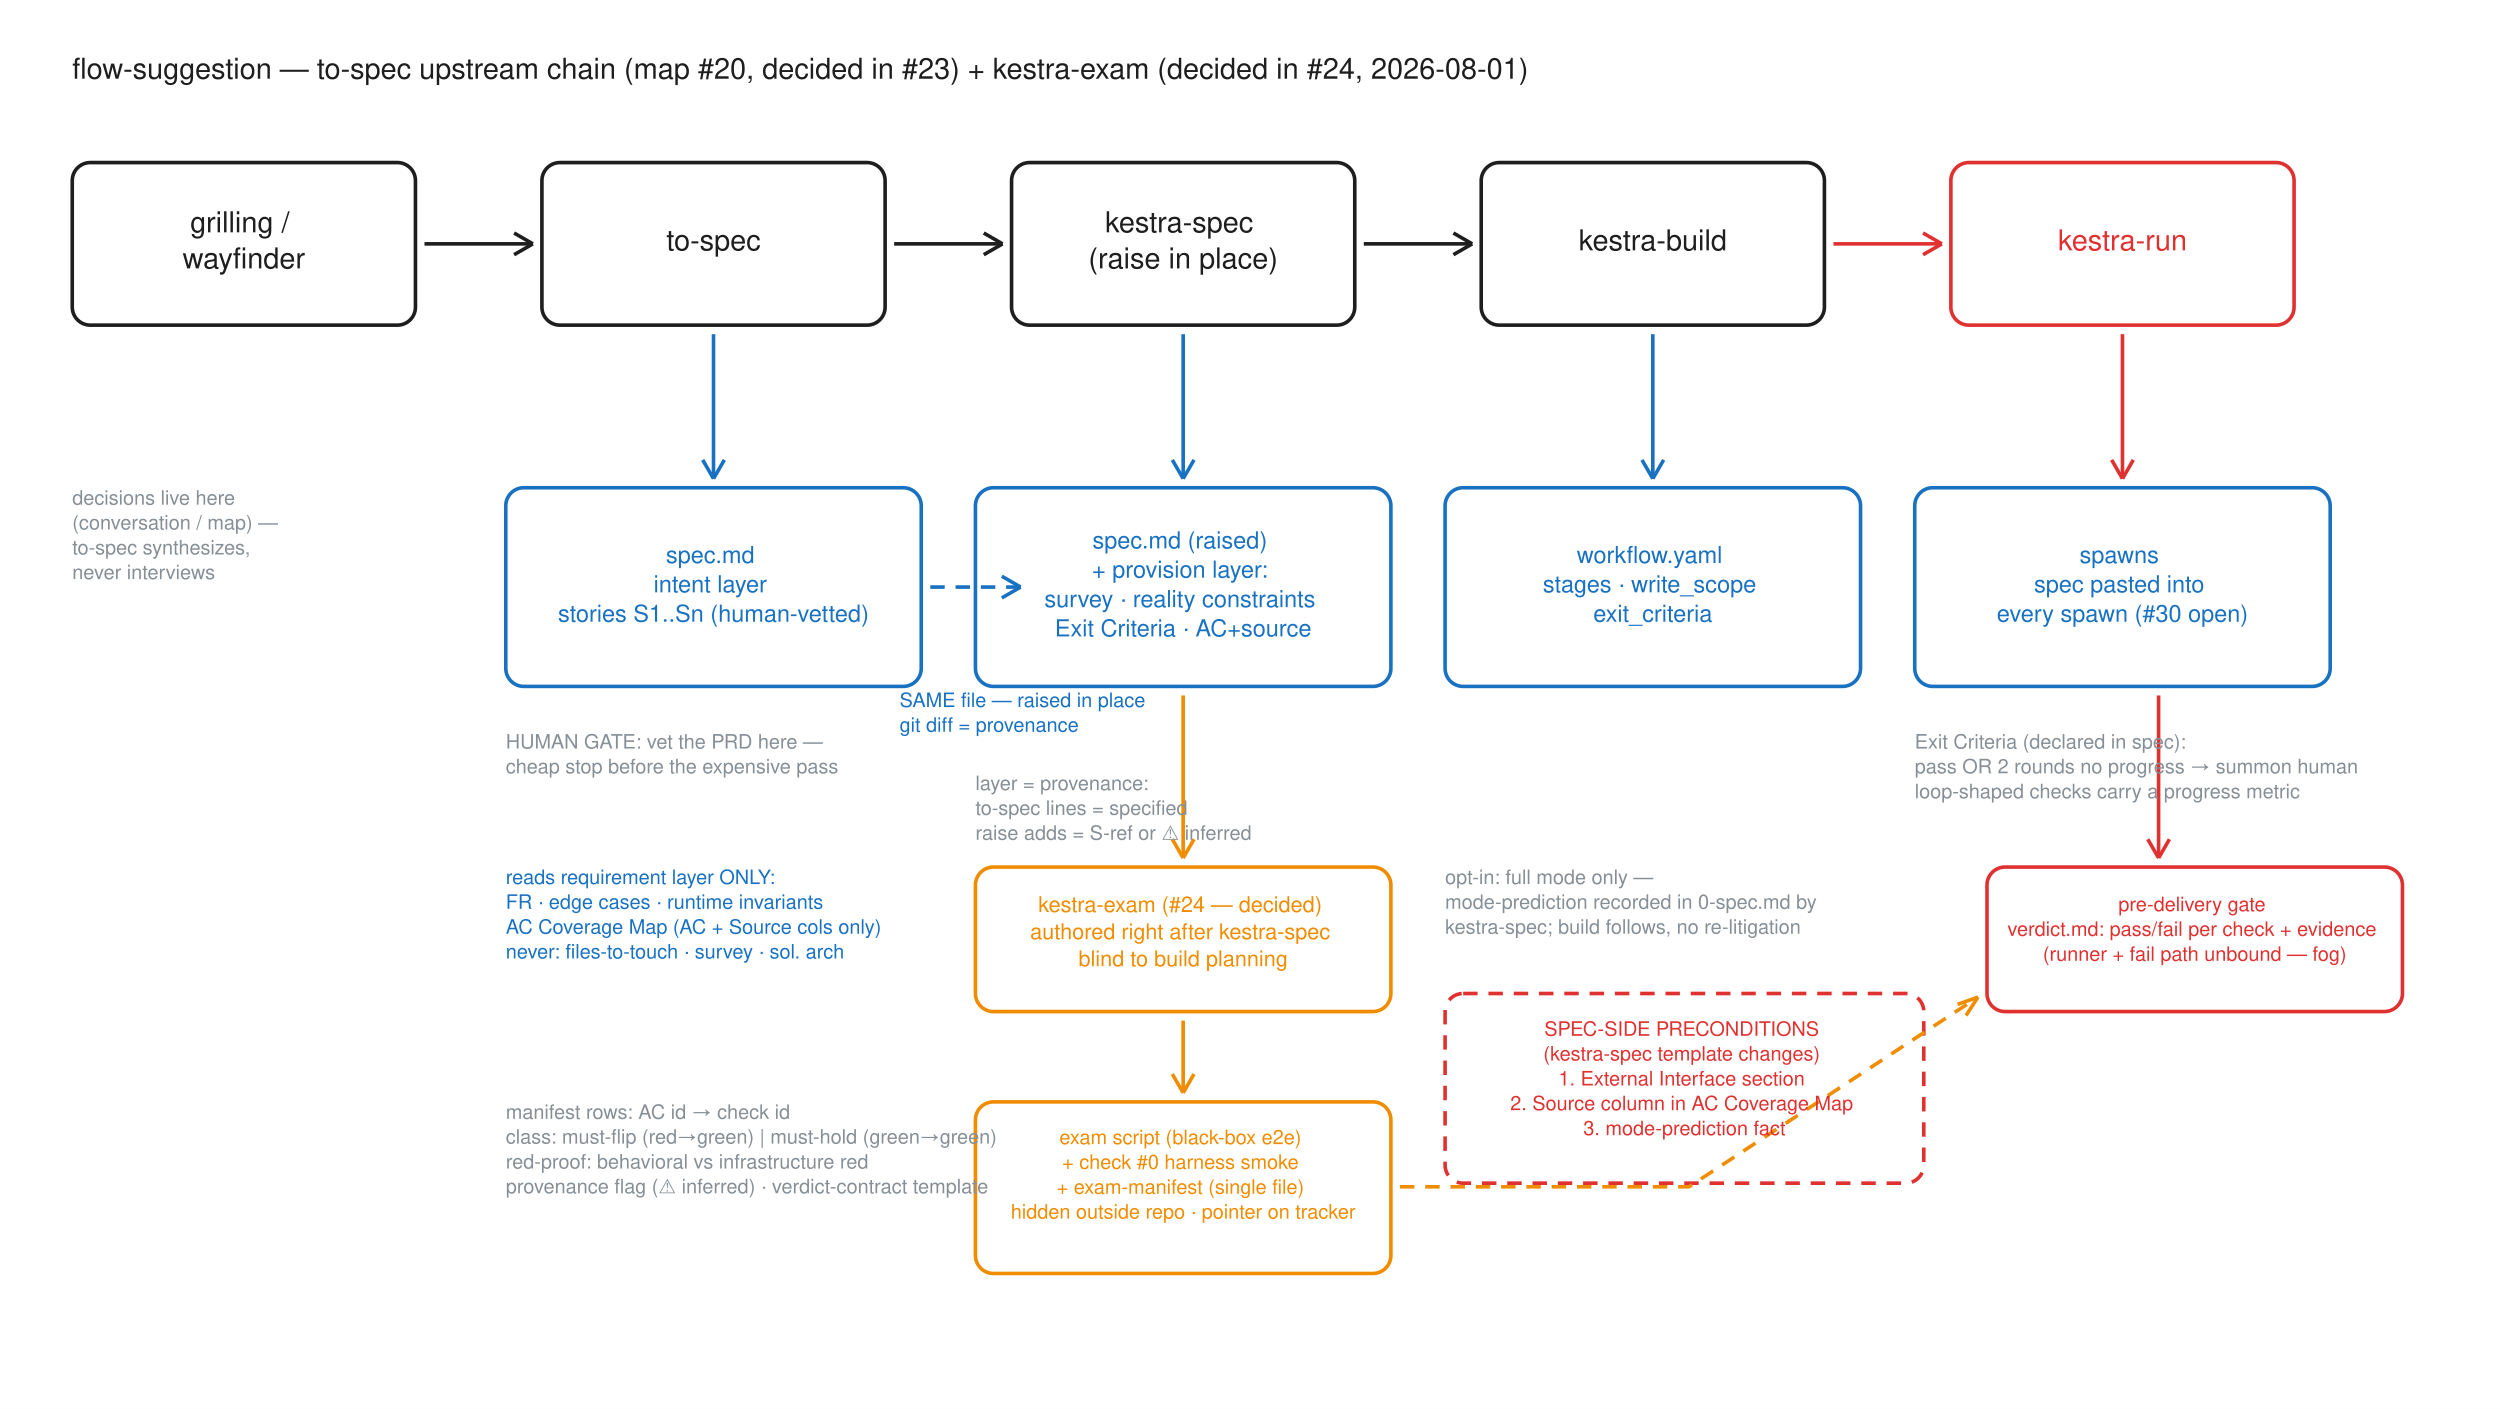
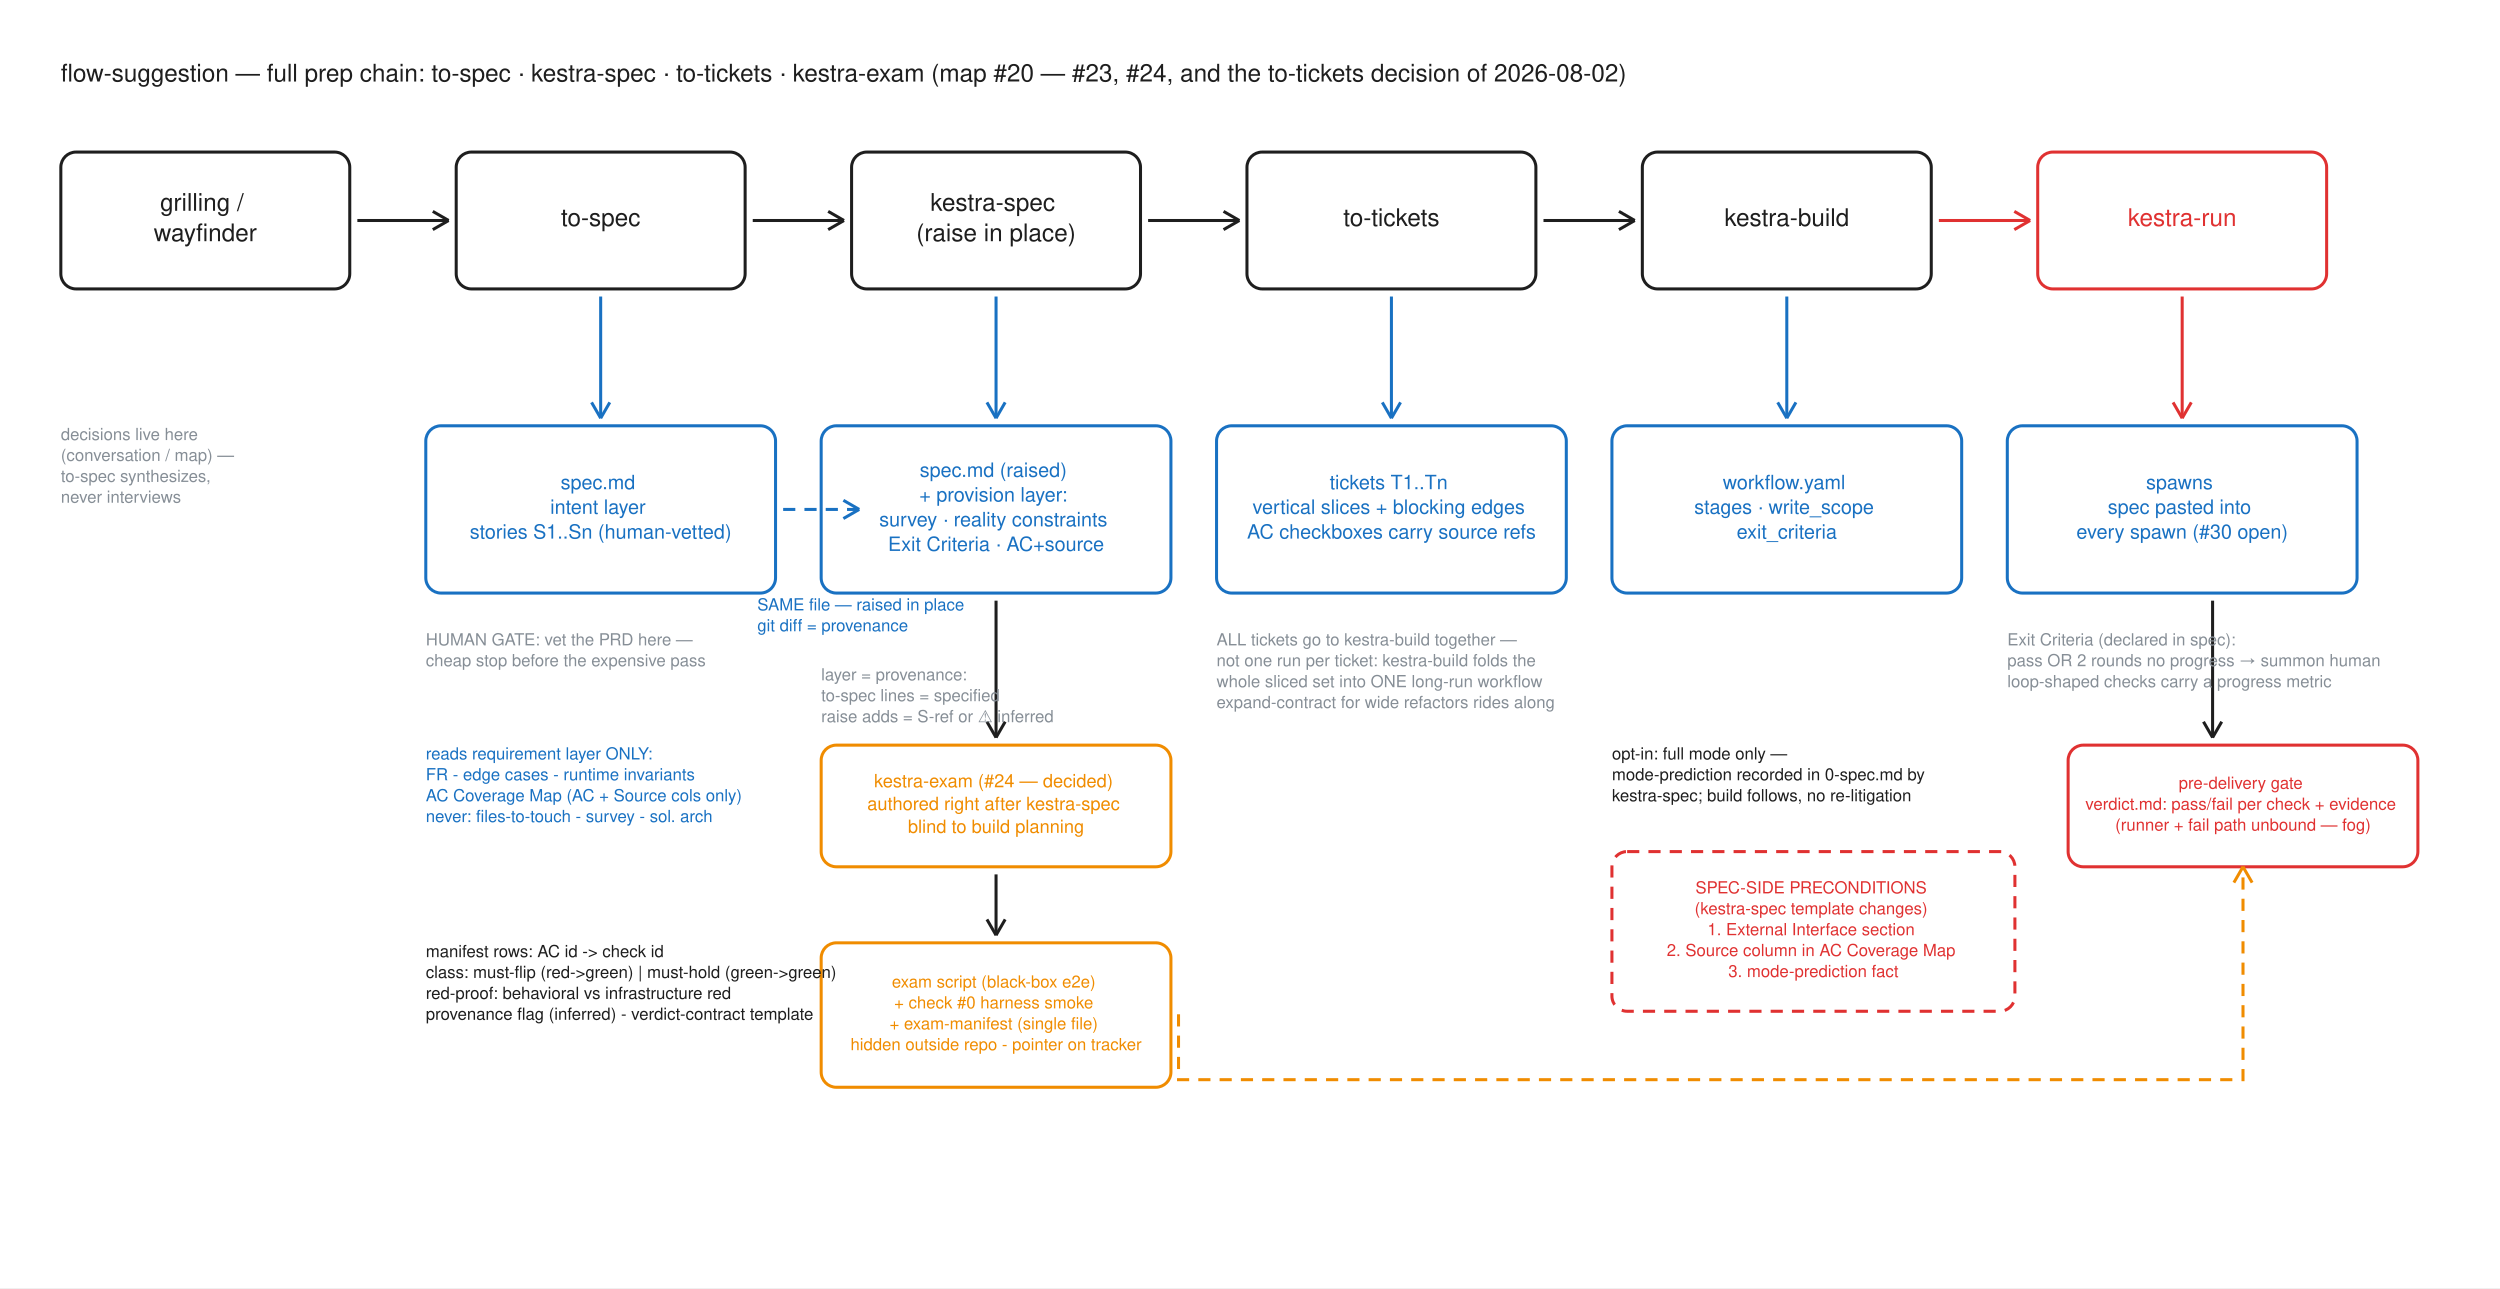
- <svg xmlns="http://www.w3.org/2000/svg" width="1384" height="780" viewBox="60 -10 1384 780">
-   <rect x="60" y="-10" width="1384" height="780" fill="#ffffff" />
+ <svg xmlns="http://www.w3.org/2000/svg" width="1644" height="847" viewBox="60 -20 1644 847">
+   <rect x="60" y="-20" width="1644" height="847" fill="#ffffff" />
  <rect x="100" y="80" width="190" height="90" rx="10" fill="none" stroke="#1e1e1e" stroke-width="2" />
  <rect x="360" y="80" width="190" height="90" rx="10" fill="none" stroke="#1e1e1e" stroke-width="2" />
  <rect x="620" y="80" width="190" height="90" rx="10" fill="none" stroke="#1e1e1e" stroke-width="2" />
-   <rect x="880" y="80" width="190" height="90" rx="10" fill="none" stroke="#1e1e1e" stroke-width="2" />
-   <rect x="1140" y="80" width="190" height="90" rx="10" fill="none" stroke="#e03131" stroke-width="2" />
+   <rect x="1140" y="80" width="190" height="90" rx="10" fill="none" stroke="#1e1e1e" stroke-width="2" />
+   <rect x="1400" y="80" width="190" height="90" rx="10" fill="none" stroke="#e03131" stroke-width="2" />
  <rect x="340" y="260" width="230" height="110" rx="10" fill="none" stroke="#1971c2" stroke-width="2" />
  <rect x="600" y="260" width="230" height="110" rx="10" fill="none" stroke="#1971c2" stroke-width="2" />
-   <rect x="860" y="260" width="230" height="110" rx="10" fill="none" stroke="#1971c2" stroke-width="2" />
  <rect x="1120" y="260" width="230" height="110" rx="10" fill="none" stroke="#1971c2" stroke-width="2" />
-   <polyline points="295.0,125.0 355.0,125.0" fill="none" stroke="#1e1e1e" stroke-width="2" />
-   <line x1="355.0" y1="125.0" x2="344.6" y2="131.0" stroke="#1e1e1e" stroke-width="2" />
-   <line x1="355.0" y1="125.0" x2="344.6" y2="119.0" stroke="#1e1e1e" stroke-width="2" />
-   <polyline points="555.0,125.0 615.0,125.0" fill="none" stroke="#1e1e1e" stroke-width="2" />
-   <line x1="615.0" y1="125.0" x2="604.6" y2="131.0" stroke="#1e1e1e" stroke-width="2" />
-   <line x1="615.0" y1="125.0" x2="604.6" y2="119.0" stroke="#1e1e1e" stroke-width="2" />
-   <polyline points="815.0,125.0 875.0,125.0" fill="none" stroke="#1e1e1e" stroke-width="2" />
-   <line x1="875.0" y1="125.0" x2="864.6" y2="131.0" stroke="#1e1e1e" stroke-width="2" />
-   <line x1="875.0" y1="125.0" x2="864.6" y2="119.0" stroke="#1e1e1e" stroke-width="2" />
-   <polyline points="1075.0,125.0 1135.0,125.0" fill="none" stroke="#e03131" stroke-width="2" />
-   <line x1="1135.0" y1="125.0" x2="1124.6" y2="131.0" stroke="#e03131" stroke-width="2" />
-   <line x1="1135.0" y1="125.0" x2="1124.6" y2="119.0" stroke="#e03131" stroke-width="2" />
-   <polyline points="455.0,175.0 455.0,255.0" fill="none" stroke="#1971c2" stroke-width="2" />
-   <line x1="455.0" y1="255.0" x2="449.0" y2="244.6" stroke="#1971c2" stroke-width="2" />
-   <line x1="455.0" y1="255.0" x2="461.0" y2="244.6" stroke="#1971c2" stroke-width="2" />
-   <polyline points="715.0,175.0 715.0,255.0" fill="none" stroke="#1971c2" stroke-width="2" />
-   <line x1="715.0" y1="255.0" x2="709.0" y2="244.6" stroke="#1971c2" stroke-width="2" />
-   <line x1="715.0" y1="255.0" x2="721.0" y2="244.6" stroke="#1971c2" stroke-width="2" />
-   <polyline points="975.0,175.0 975.0,255.0" fill="none" stroke="#1971c2" stroke-width="2" />
-   <line x1="975.0" y1="255.0" x2="969.0" y2="244.6" stroke="#1971c2" stroke-width="2" />
-   <line x1="975.0" y1="255.0" x2="981.0" y2="244.6" stroke="#1971c2" stroke-width="2" />
-   <polyline points="1235.0,175.0 1235.0,255.0" fill="none" stroke="#e03131" stroke-width="2" />
-   <line x1="1235.0" y1="255.0" x2="1229.0" y2="244.6" stroke="#e03131" stroke-width="2" />
-   <line x1="1235.0" y1="255.0" x2="1241.0" y2="244.6" stroke="#e03131" stroke-width="2" />
-   <polyline points="575.0,315.0 625.0,315.0" fill="none" stroke="#1971c2" stroke-width="2" stroke-dasharray="8,6" />
-   <line x1="625.0" y1="315.0" x2="614.6" y2="321.0" stroke="#1971c2" stroke-width="2" />
-   <line x1="625.0" y1="315.0" x2="614.6" y2="309.0" stroke="#1971c2" stroke-width="2" />
+   <rect x="1380" y="260" width="230" height="110" rx="10" fill="none" stroke="#1971c2" stroke-width="2" />
  <rect x="600" y="470" width="230" height="80" rx="10" fill="none" stroke="#f08c00" stroke-width="2" />
  <rect x="600" y="600" width="230" height="95" rx="10" fill="none" stroke="#f08c00" stroke-width="2" />
-   <rect x="860" y="540" width="265" height="105" rx="10" fill="none" stroke="#e03131" stroke-width="2" stroke-dasharray="8,6" />
-   <rect x="1160" y="470" width="230" height="80" rx="10" fill="none" stroke="#e03131" stroke-width="2" />
-   <polyline points="715.0,375.0 715.0,465.0" fill="none" stroke="#f08c00" stroke-width="2" />
-   <line x1="715.0" y1="465.0" x2="709.0" y2="454.6" stroke="#f08c00" stroke-width="2" />
-   <line x1="715.0" y1="465.0" x2="721.0" y2="454.6" stroke="#f08c00" stroke-width="2" />
-   <polyline points="715.0,555.0 715.0,595.0" fill="none" stroke="#f08c00" stroke-width="2" />
-   <line x1="715.0" y1="595.0" x2="709.0" y2="584.6" stroke="#f08c00" stroke-width="2" />
-   <line x1="715.0" y1="595.0" x2="721.0" y2="584.6" stroke="#f08c00" stroke-width="2" />
-   <polyline points="1255.0,375.0 1255.0,465.0" fill="none" stroke="#e03131" stroke-width="2" />
-   <line x1="1255.0" y1="465.0" x2="1249.0" y2="454.6" stroke="#e03131" stroke-width="2" />
-   <line x1="1255.0" y1="465.0" x2="1261.0" y2="454.6" stroke="#e03131" stroke-width="2" />
-   <polyline points="835.0,647.0 995.0,647.0 1155.0,542.0" fill="none" stroke="#f08c00" stroke-width="2" stroke-dasharray="8,6" />
-   <line x1="1155.0" y1="542.0" x2="1143.7" y2="546.0" stroke="#f08c00" stroke-width="2" />
-   <line x1="1155.0" y1="542.0" x2="1148.4" y2="552.2" stroke="#f08c00" stroke-width="2" />
+   <rect x="1120" y="540" width="265" height="105" rx="10" fill="none" stroke="#e03131" stroke-width="2" stroke-dasharray="8,6" />
+   <rect x="1420" y="470" width="230" height="80" rx="10" fill="none" stroke="#e03131" stroke-width="2" />
+   <rect x="880" y="80" width="190" height="90" rx="10" fill="none" stroke="#1e1e1e" stroke-width="2" />
+   <rect x="860" y="260" width="230" height="110" rx="10" fill="none" stroke="#1971c2" stroke-width="2" />
+   <polyline points="295,125 355,125" fill="none" stroke="#1e1e1e" stroke-width="2" />
+   <line x1="355" y1="125" x2="344.6" y2="119.0" stroke="#1e1e1e" stroke-width="2" />
+   <line x1="355" y1="125" x2="344.6" y2="131.0" stroke="#1e1e1e" stroke-width="2" />
+   <polyline points="555,125 615,125" fill="none" stroke="#1e1e1e" stroke-width="2" />
+   <line x1="615" y1="125" x2="604.6" y2="119.0" stroke="#1e1e1e" stroke-width="2" />
+   <line x1="615" y1="125" x2="604.6" y2="131.0" stroke="#1e1e1e" stroke-width="2" />
+   <polyline points="815,125 875,125" fill="none" stroke="#1e1e1e" stroke-width="2" />
+   <line x1="875" y1="125" x2="864.6" y2="119.0" stroke="#1e1e1e" stroke-width="2" />
+   <line x1="875" y1="125" x2="864.6" y2="131.0" stroke="#1e1e1e" stroke-width="2" />
+   <polyline points="1335,125 1395,125" fill="none" stroke="#e03131" stroke-width="2" />
+   <line x1="1395" y1="125" x2="1384.6" y2="119.0" stroke="#e03131" stroke-width="2" />
+   <line x1="1395" y1="125" x2="1384.6" y2="131.0" stroke="#e03131" stroke-width="2" />
+   <polyline points="455,175 455,255" fill="none" stroke="#1971c2" stroke-width="2" />
+   <line x1="455" y1="255" x2="461.0" y2="244.6" stroke="#1971c2" stroke-width="2" />
+   <line x1="455" y1="255" x2="449.0" y2="244.6" stroke="#1971c2" stroke-width="2" />
+   <polyline points="715,175 715,255" fill="none" stroke="#1971c2" stroke-width="2" />
+   <line x1="715" y1="255" x2="721.0" y2="244.6" stroke="#1971c2" stroke-width="2" />
+   <line x1="715" y1="255" x2="709.0" y2="244.6" stroke="#1971c2" stroke-width="2" />
+   <polyline points="1235,175 1235,255" fill="none" stroke="#1971c2" stroke-width="2" />
+   <line x1="1235" y1="255" x2="1241.0" y2="244.6" stroke="#1971c2" stroke-width="2" />
+   <line x1="1235" y1="255" x2="1229.0" y2="244.6" stroke="#1971c2" stroke-width="2" />
+   <polyline points="1495,175 1495,255" fill="none" stroke="#e03131" stroke-width="2" />
+   <line x1="1495" y1="255" x2="1501.0" y2="244.6" stroke="#e03131" stroke-width="2" />
+   <line x1="1495" y1="255" x2="1489.0" y2="244.6" stroke="#e03131" stroke-width="2" />
+   <polyline points="575,315 625,315" fill="none" stroke="#1971c2" stroke-width="2" stroke-dasharray="8,6" />
+   <line x1="625" y1="315" x2="614.6" y2="309.0" stroke="#1971c2" stroke-width="2" />
+   <line x1="625" y1="315" x2="614.6" y2="321.0" stroke="#1971c2" stroke-width="2" />
+   <polyline points="715,375 715,465" fill="none" stroke="#1e1e1e" stroke-width="2" />
+   <line x1="715" y1="465" x2="721.0" y2="454.6" stroke="#1e1e1e" stroke-width="2" />
+   <line x1="715" y1="465" x2="709.0" y2="454.6" stroke="#1e1e1e" stroke-width="2" />
+   <polyline points="715,555 715,595" fill="none" stroke="#1e1e1e" stroke-width="2" />
+   <line x1="715" y1="595" x2="721.0" y2="584.6" stroke="#1e1e1e" stroke-width="2" />
+   <line x1="715" y1="595" x2="709.0" y2="584.6" stroke="#1e1e1e" stroke-width="2" />
+   <polyline points="1515,375 1515,465" fill="none" stroke="#1e1e1e" stroke-width="2" />
+   <line x1="1515" y1="465" x2="1521.0" y2="454.6" stroke="#1e1e1e" stroke-width="2" />
+   <line x1="1515" y1="465" x2="1509.0" y2="454.6" stroke="#1e1e1e" stroke-width="2" />
+   <polyline points="835,647 835,690 1535,690 1535,550" fill="none" stroke="#f08c00" stroke-width="2" stroke-dasharray="8,6" />
+   <line x1="1535" y1="550" x2="1529.0" y2="560.4" stroke="#f08c00" stroke-width="2" />
+   <line x1="1535" y1="550" x2="1541.0" y2="560.4" stroke="#f08c00" stroke-width="2" />
+   <polyline points="1075,125 1135,125" fill="none" stroke="#1e1e1e" stroke-width="2" />
+   <line x1="1135" y1="125" x2="1124.6" y2="119.0" stroke="#1e1e1e" stroke-width="2" />
+   <line x1="1135" y1="125" x2="1124.6" y2="131.0" stroke="#1e1e1e" stroke-width="2" />
+   <polyline points="975,175 975,255" fill="none" stroke="#1971c2" stroke-width="2" />
+   <line x1="975" y1="255" x2="981.0" y2="244.6" stroke="#1971c2" stroke-width="2" />
+   <line x1="975" y1="255" x2="969.0" y2="244.6" stroke="#1971c2" stroke-width="2" />
  <text font-family="Helvetica, Arial, sans-serif" font-size="16" fill="#1e1e1e" text-anchor="start">
-     <tspan x="100.0" y="33.6">flow-suggestion — to-spec upstream chain (map #20, decided in #23) + kestra-exam (decided in #24, 2026-08-01)</tspan>
+     <tspan x="100" y="33.6">flow-suggestion — full prep chain: to-spec · kestra-spec · to-tickets · kestra-exam (map #20 — #23, #24, and the to-tickets decision of 2026-08-02)</tspan>
  </text>
  <text font-family="Helvetica, Arial, sans-serif" font-size="16" fill="#1e1e1e" text-anchor="middle">
-     <tspan x="195.0" y="118.6">grilling /</tspan>
-     <tspan x="195.0" y="138.6">wayfinder</tspan>
+     <tspan x="195" y="118.6">grilling /</tspan>
+     <tspan x="195" y="138.6">wayfinder</tspan>
  </text>
  <text font-family="Helvetica, Arial, sans-serif" font-size="16" fill="#1e1e1e" text-anchor="middle">
-     <tspan x="455.0" y="128.6">to-spec</tspan>
+     <tspan x="455" y="128.6">to-spec</tspan>
  </text>
  <text font-family="Helvetica, Arial, sans-serif" font-size="16" fill="#1e1e1e" text-anchor="middle">
-     <tspan x="715.0" y="118.6">kestra-spec</tspan>
-     <tspan x="715.0" y="138.6">(raise in place)</tspan>
+     <tspan x="715" y="118.6">kestra-spec</tspan>
+     <tspan x="715" y="138.6">(raise in place)</tspan>
  </text>
  <text font-family="Helvetica, Arial, sans-serif" font-size="16" fill="#1e1e1e" text-anchor="middle">
-     <tspan x="975.0" y="128.6">kestra-build</tspan>
+     <tspan x="1235" y="128.6">kestra-build</tspan>
  </text>
  <text font-family="Helvetica, Arial, sans-serif" font-size="16" fill="#e03131" text-anchor="middle">
-     <tspan x="1235.0" y="128.6">kestra-run</tspan>
+     <tspan x="1495" y="128.6">kestra-run</tspan>
  </text>
  <text font-family="Helvetica, Arial, sans-serif" font-size="13" fill="#1971c2" text-anchor="middle">
-     <tspan x="455.0" y="301.7">spec.md</tspan>
-     <tspan x="455.0" y="317.9">intent layer</tspan>
-     <tspan x="455.0" y="334.2">stories S1..Sn (human-vetted)</tspan>
+     <tspan x="455" y="301.7">spec.md</tspan>
+     <tspan x="455" y="317.9">intent layer</tspan>
+     <tspan x="455" y="334.2">stories S1..Sn (human-vetted)</tspan>
  </text>
  <text font-family="Helvetica, Arial, sans-serif" font-size="13" fill="#1971c2" text-anchor="middle">
-     <tspan x="715.0" y="293.6">spec.md (raised)</tspan>
-     <tspan x="715.0" y="309.8">+ provision layer:</tspan>
-     <tspan x="715.0" y="326.1">survey · reality constraints</tspan>
-     <tspan x="715.0" y="342.3">Exit Criteria · AC+source</tspan>
+     <tspan x="715" y="293.6">spec.md (raised)</tspan>
+     <tspan x="715" y="309.8">+ provision layer:</tspan>
+     <tspan x="715" y="326.1">survey · reality constraints</tspan>
+     <tspan x="715" y="342.3">Exit Criteria · AC+source</tspan>
  </text>
  <text font-family="Helvetica, Arial, sans-serif" font-size="13" fill="#1971c2" text-anchor="middle">
-     <tspan x="975.0" y="301.7">workflow.yaml</tspan>
-     <tspan x="975.0" y="317.9">stages · write_scope</tspan>
-     <tspan x="975.0" y="334.2">exit_criteria</tspan>
+     <tspan x="1235" y="301.7">workflow.yaml</tspan>
+     <tspan x="1235" y="317.9">stages · write_scope</tspan>
+     <tspan x="1235" y="334.2">exit_criteria</tspan>
  </text>
  <text font-family="Helvetica, Arial, sans-serif" font-size="13" fill="#1971c2" text-anchor="middle">
-     <tspan x="1235.0" y="301.7">spawns</tspan>
-     <tspan x="1235.0" y="317.9">spec pasted into</tspan>
-     <tspan x="1235.0" y="334.2">every spawn (#30 open)</tspan>
+     <tspan x="1495" y="301.7">spawns</tspan>
+     <tspan x="1495" y="317.9">spec pasted into</tspan>
+     <tspan x="1495" y="334.2">every spawn (#30 open)</tspan>
  </text>
  <text font-family="Helvetica, Arial, sans-serif" font-size="11" fill="#1971c2" text-anchor="start">
-     <tspan x="558.0" y="381.4">SAME file — raised in place</tspan>
-     <tspan x="558.0" y="395.1">git diff = provenance</tspan>
+     <tspan x="558" y="381.4">SAME file — raised in place</tspan>
+     <tspan x="558" y="395.1">git diff = provenance</tspan>
+   </text>
+   <text font-family="Helvetica, Arial, sans-serif" font-size="11" fill="#868e96" text-anchor="start">
+     <tspan x="340" y="404.4">HUMAN GATE: vet the PRD here —</tspan>
+     <tspan x="340" y="418.1">cheap stop before the expensive pass</tspan>
+   </text>
+   <text font-family="Helvetica, Arial, sans-serif" font-size="11" fill="#868e96" text-anchor="start">
+     <tspan x="600" y="427.4">layer = provenance:</tspan>
+     <tspan x="600" y="441.1">to-spec lines = specified</tspan>
+     <tspan x="600" y="454.9">raise adds = S-ref or ⚠ inferred</tspan>
+   </text>
+   <text font-family="Helvetica, Arial, sans-serif" font-size="11" fill="#868e96" text-anchor="start">
+     <tspan x="1380" y="404.4">Exit Criteria (declared in spec):</tspan>
+     <tspan x="1380" y="418.1">pass OR 2 rounds no progress → summon human</tspan>
+     <tspan x="1380" y="431.9">loop-shaped checks carry a progress metric</tspan>
+   </text>
+   <text font-family="Helvetica, Arial, sans-serif" font-size="11" fill="#868e96" text-anchor="start">
+     <tspan x="100" y="269.4">decisions live here</tspan>
+     <tspan x="100" y="283.1">(conversation / map) —</tspan>
+     <tspan x="100" y="296.9">to-spec synthesizes,</tspan>
+     <tspan x="100" y="310.6">never interviews</tspan>
  </text>
  <text font-family="Helvetica, Arial, sans-serif" font-size="12" fill="#f08c00" text-anchor="middle">
-     <tspan x="715.0" y="494.9">kestra-exam (#24 — decided)</tspan>
-     <tspan x="715.0" y="509.9">authored right after kestra-spec</tspan>
-     <tspan x="715.0" y="524.9">blind to build planning</tspan>
+     <tspan x="715" y="497.7">kestra-exam (#24 — decided)</tspan>
+     <tspan x="715" y="512.7">authored right after kestra-spec</tspan>
+     <tspan x="715" y="527.7">blind to build planning</tspan>
  </text>
  <text font-family="Helvetica, Arial, sans-serif" font-size="11" fill="#1971c2" text-anchor="start">
-     <tspan x="340.0" y="479.4">reads requirement layer ONLY:</tspan>
-     <tspan x="340.0" y="493.1">FR · edge cases · runtime invariants</tspan>
-     <tspan x="340.0" y="506.9">AC Coverage Map (AC + Source cols only)</tspan>
-     <tspan x="340.0" y="520.6">never: files-to-touch · survey · sol. arch</tspan>
+     <tspan x="340" y="479.4">reads requirement layer ONLY:</tspan>
+     <tspan x="340" y="493.1">FR - edge cases - runtime invariants</tspan>
+     <tspan x="340" y="506.9">AC Coverage Map (AC + Source cols only)</tspan>
+     <tspan x="340" y="520.6">never: files-to-touch - survey - sol. arch</tspan>
  </text>
  <text font-family="Helvetica, Arial, sans-serif" font-size="11" fill="#f08c00" text-anchor="middle">
-     <tspan x="715.0" y="623.4">exam script (black-box e2e)</tspan>
-     <tspan x="715.0" y="637.1">+ check #0 harness smoke</tspan>
-     <tspan x="715.0" y="650.9">+ exam-manifest (single file)</tspan>
-     <tspan x="715.0" y="664.6">hidden outside repo · pointer on tracker</tspan>
+     <tspan x="715" y="629.4">exam script (black-box e2e)</tspan>
+     <tspan x="715" y="643.1">+ check #0 harness smoke</tspan>
+     <tspan x="715" y="656.9">+ exam-manifest (single file)</tspan>
+     <tspan x="715" y="670.6">hidden outside repo - pointer on tracker</tspan>
+   </text>
+   <text font-family="Helvetica, Arial, sans-serif" font-size="11" fill="#1e1e1e" text-anchor="start">
+     <tspan x="340" y="609.4">manifest rows: AC id -&gt; check id</tspan>
+     <tspan x="340" y="623.1">class: must-flip (red-&gt;green) | must-hold (green-&gt;green)</tspan>
+     <tspan x="340" y="636.9">red-proof: behavioral vs infrastructure red</tspan>
+     <tspan x="340" y="650.6">provenance flag (inferred) - verdict-contract template</tspan>
+   </text>
+   <text font-family="Helvetica, Arial, sans-serif" font-size="11" fill="#1e1e1e" text-anchor="start">
+     <tspan x="1120" y="479.4">opt-in: full mode only —</tspan>
+     <tspan x="1120" y="493.1">mode-prediction recorded in 0-spec.md by</tspan>
+     <tspan x="1120" y="506.9">kestra-spec; build follows, no re-litigation</tspan>
+   </text>
+   <text font-family="Helvetica, Arial, sans-serif" font-size="11" fill="#e03131" text-anchor="middle">
+     <tspan x="1252.5" y="567.5">SPEC-SIDE PRECONDITIONS</tspan>
+     <tspan x="1252.5" y="581.2">(kestra-spec template changes)</tspan>
+     <tspan x="1252.5" y="595.0">1. External Interface section</tspan>
+     <tspan x="1252.5" y="608.7">2. Source column in AC Coverage Map</tspan>
+     <tspan x="1252.5" y="622.5">3. mode-prediction fact</tspan>
+   </text>
+   <text font-family="Helvetica, Arial, sans-serif" font-size="11" fill="#e03131" text-anchor="middle">
+     <tspan x="1535" y="498.7">pre-delivery gate</tspan>
+     <tspan x="1535" y="512.5">verdict.md: pass/fail per check + evidence</tspan>
+     <tspan x="1535" y="526.2">(runner + fail path unbound — fog)</tspan>
+   </text>
+   <text font-family="Helvetica, Arial, sans-serif" font-size="16" fill="#1e1e1e" text-anchor="middle">
+     <tspan x="975" y="128.6">to-tickets</tspan>
+   </text>
+   <text font-family="Helvetica, Arial, sans-serif" font-size="13" fill="#1971c2" text-anchor="middle">
+     <tspan x="975" y="301.7">tickets T1..Tn</tspan>
+     <tspan x="975" y="317.9">vertical slices + blocking edges</tspan>
+     <tspan x="975" y="334.2">AC checkboxes carry source refs</tspan>
  </text>
  <text font-family="Helvetica, Arial, sans-serif" font-size="11" fill="#868e96" text-anchor="start">
-     <tspan x="340.0" y="609.4">manifest rows: AC id → check id</tspan>
-     <tspan x="340.0" y="623.1">class: must-flip (red→green) | must-hold (green→green)</tspan>
-     <tspan x="340.0" y="636.9">red-proof: behavioral vs infrastructure red</tspan>
-     <tspan x="340.0" y="650.6">provenance flag (⚠ inferred) · verdict-contract template</tspan>
-   </text>
-   <text font-family="Helvetica, Arial, sans-serif" font-size="11" fill="#868e96" text-anchor="start">
-     <tspan x="860.0" y="479.4">opt-in: full mode only —</tspan>
-     <tspan x="860.0" y="493.1">mode-prediction recorded in 0-spec.md by</tspan>
-     <tspan x="860.0" y="506.9">kestra-spec; build follows, no re-litigation</tspan>
-   </text>
-   <text font-family="Helvetica, Arial, sans-serif" font-size="11" fill="#e03131" text-anchor="middle">
-     <tspan x="992.5" y="563.4">SPEC-SIDE PRECONDITIONS</tspan>
-     <tspan x="992.5" y="577.1">(kestra-spec template changes)</tspan>
-     <tspan x="992.5" y="590.9">1. External Interface section</tspan>
-     <tspan x="992.5" y="604.6">2. Source column in AC Coverage Map</tspan>
-     <tspan x="992.5" y="618.4">3. mode-prediction fact</tspan>
-   </text>
-   <text font-family="Helvetica, Arial, sans-serif" font-size="11" fill="#e03131" text-anchor="middle">
-     <tspan x="1275.0" y="494.4">pre-delivery gate</tspan>
-     <tspan x="1275.0" y="508.1">verdict.md: pass/fail per check + evidence</tspan>
-     <tspan x="1275.0" y="521.9">(runner + fail path unbound — fog)</tspan>
-   </text>
-   <text font-family="Helvetica, Arial, sans-serif" font-size="11" fill="#868e96" text-anchor="start">
-     <tspan x="340.0" y="404.4">HUMAN GATE: vet the PRD here —</tspan>
-     <tspan x="340.0" y="418.1">cheap stop before the expensive pass</tspan>
-   </text>
-   <text font-family="Helvetica, Arial, sans-serif" font-size="11" fill="#868e96" text-anchor="start">
-     <tspan x="600.0" y="427.4">layer = provenance:</tspan>
-     <tspan x="600.0" y="441.1">to-spec lines = specified</tspan>
-     <tspan x="600.0" y="454.9">raise adds = S-ref or ⚠ inferred</tspan>
-   </text>
-   <text font-family="Helvetica, Arial, sans-serif" font-size="11" fill="#868e96" text-anchor="start">
-     <tspan x="1120.0" y="404.4">Exit Criteria (declared in spec):</tspan>
-     <tspan x="1120.0" y="418.1">pass OR 2 rounds no progress → summon human</tspan>
-     <tspan x="1120.0" y="431.9">loop-shaped checks carry a progress metric</tspan>
-   </text>
-   <text font-family="Helvetica, Arial, sans-serif" font-size="11" fill="#868e96" text-anchor="start">
-     <tspan x="100.0" y="269.4">decisions live here</tspan>
-     <tspan x="100.0" y="283.1">(conversation / map) —</tspan>
-     <tspan x="100.0" y="296.9">to-spec synthesizes,</tspan>
-     <tspan x="100.0" y="310.6">never interviews</tspan>
+     <tspan x="860" y="404.4">ALL tickets go to kestra-build together —</tspan>
+     <tspan x="860" y="418.1">not one run per ticket: kestra-build folds the</tspan>
+     <tspan x="860" y="431.9">whole sliced set into ONE long-run workflow</tspan>
+     <tspan x="860" y="445.6">expand-contract for wide refactors rides along</tspan>
  </text>
</svg>
